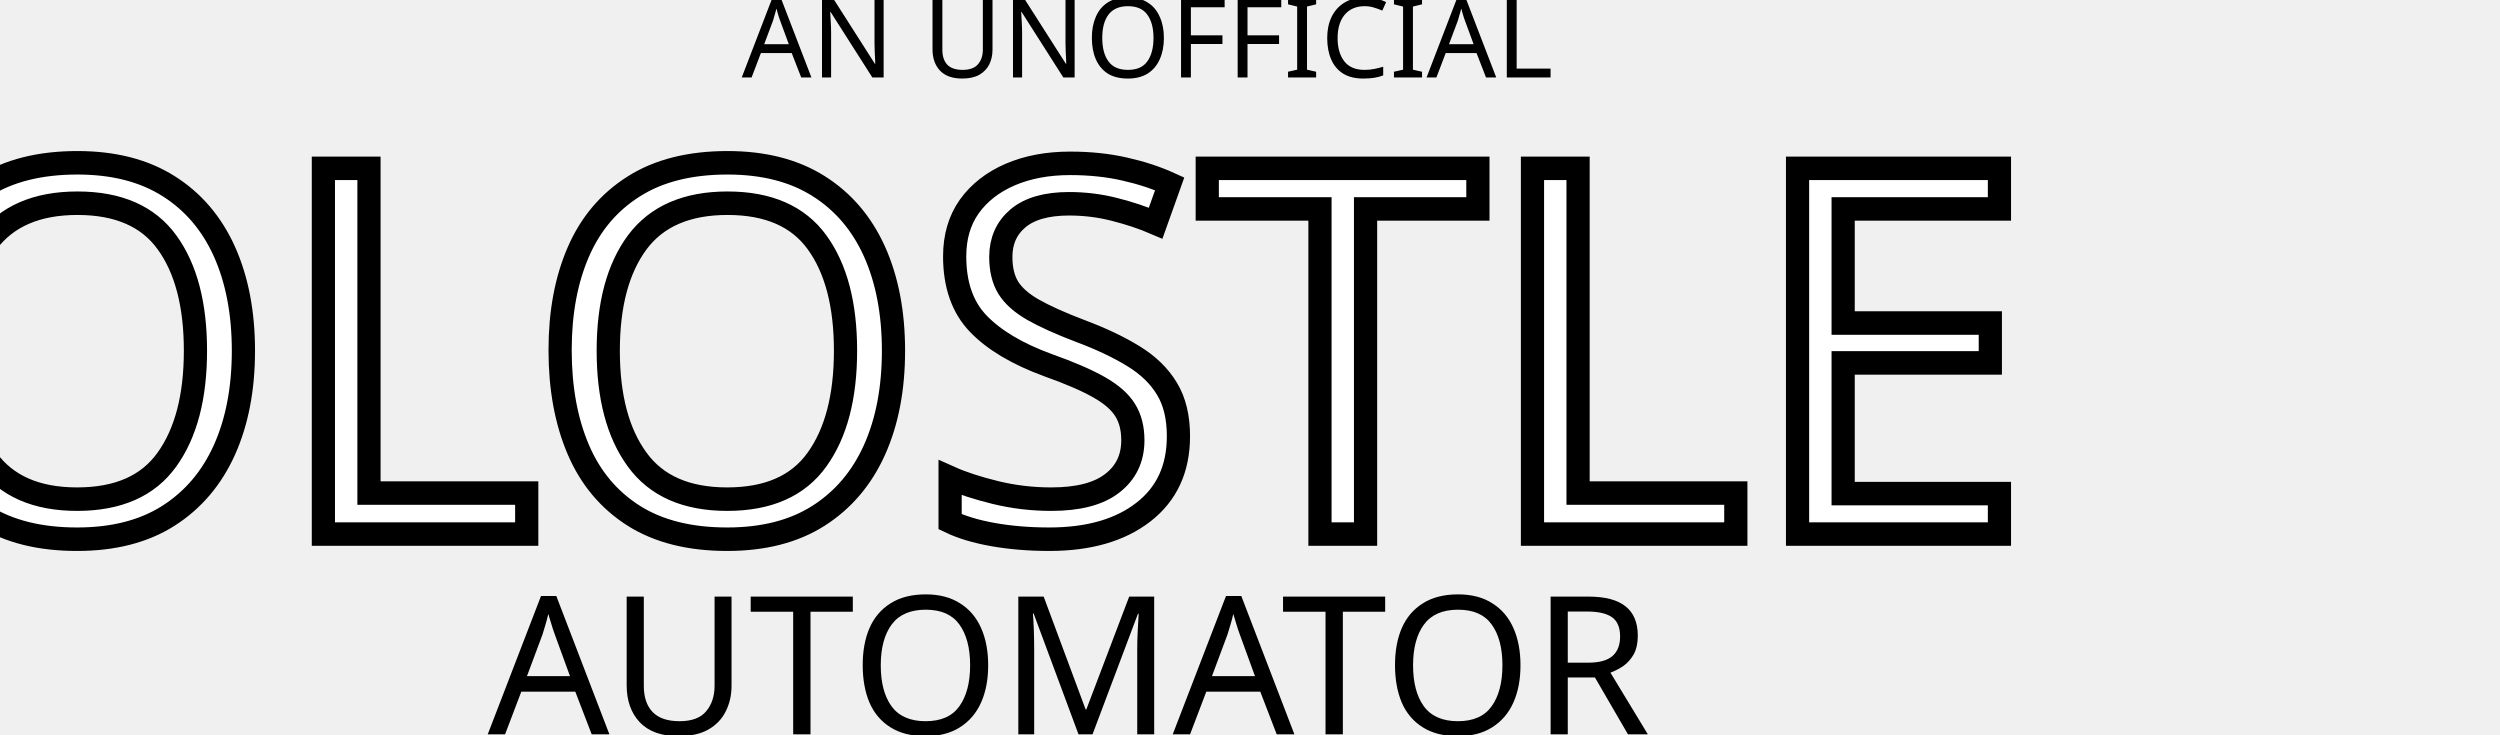
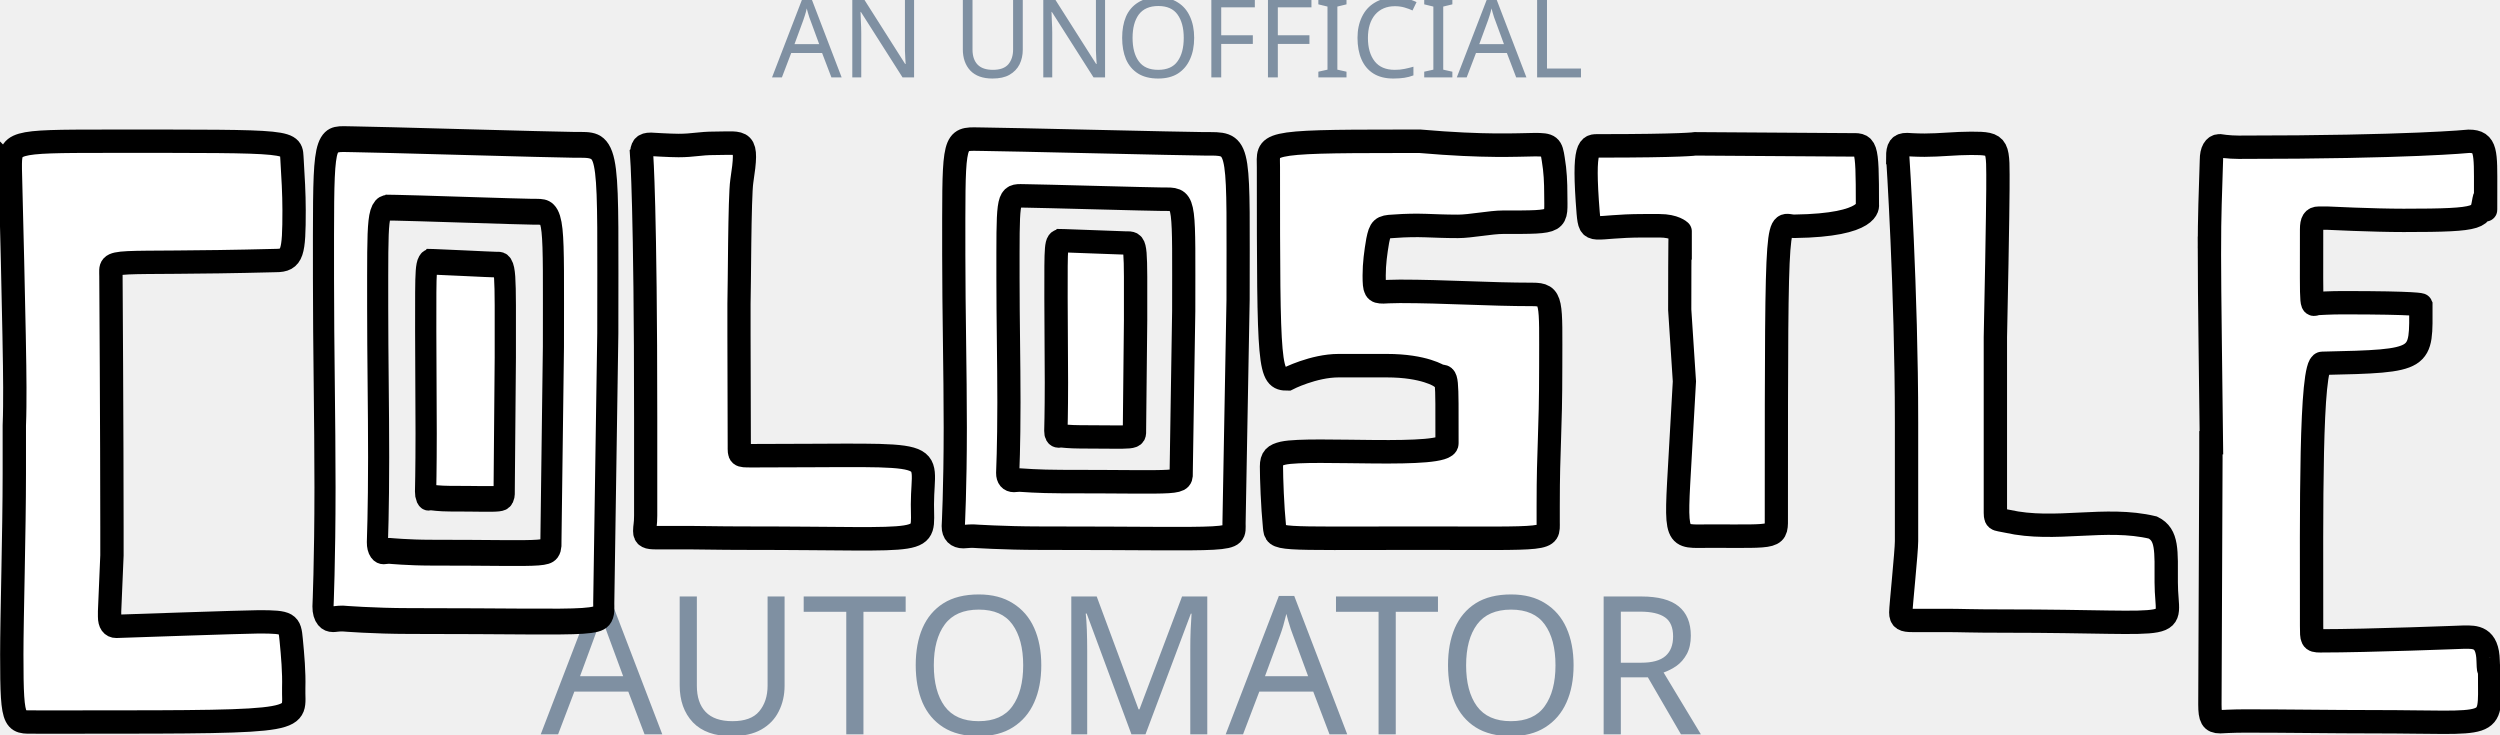
<svg xmlns="http://www.w3.org/2000/svg" width="56.205mm" height="16.509mm" viewBox="0 0 212.429 62.395" version="1.1" id="svg1" xml:space="preserve">
  <defs id="defs1" />
  <g id="layer1" transform="translate(-544.1585,-551.3719)">
-     <g id="layer1-4" transform="matrix(0.9917814,0,0,1.003977,5.345193,-2.192837)">
-       <text xml:space="preserve" style="font-weight:bold;font-size:16.329px;font-family:Arial;-inkscape-font-specification:'Arial, Bold';text-align:center;writing-mode:lr-tb;direction:ltr;text-anchor:middle;fill:#000000;stroke:none;stroke-width:0.749;-inkscape-stroke:none;paint-order:markers fill stroke" x="650.767" y="613.52" id="text169-5">
-         <tspan id="tspan169" x="650.767" y="613.52" style="font-style:normal;font-variant:normal;font-weight:normal;font-stretch:normal;font-family:'Berlin Sans FB';-inkscape-font-specification:'Berlin Sans FB';fill:#000000;stroke-width:0.749">AUTOMATOR</tspan>
-       </text>
-       <text xml:space="preserve" style="font-weight:bold;font-size:9.344px;font-family:Arial;-inkscape-font-specification:'Arial, Bold';text-align:center;writing-mode:lr-tb;direction:ltr;text-anchor:middle;fill:#000000;stroke:none;stroke-width:0.428;-inkscape-stroke:none;paint-order:markers fill stroke" x="650.682" y="557.924" id="text170-5">
-         <tspan id="tspan170" x="650.682" y="557.924" style="font-style:normal;font-variant:normal;font-weight:normal;font-stretch:normal;font-family:'Berlin Sans FB';-inkscape-font-specification:'Berlin Sans FB';fill:#000000;stroke-width:0.428">AN UNOFFICIAL</tspan>
-       </text>
-       <text xml:space="preserve" style="font-size:43.343px;font-family:'Berlin Sans FB';-inkscape-font-specification:'Berlin Sans FB';text-align:center;writing-mode:lr-tb;direction:ltr;text-anchor:middle;fill:#ffffff;stroke:#000000;stroke-width:1.988;-inkscape-stroke:none;paint-order:markers fill stroke" x="651.237" y="596.572" id="text1-1">
-         <tspan id="tspan1" x="651.237" y="596.572" style="font-style:normal;font-variant:normal;font-weight:normal;font-stretch:normal;font-family:'Summer Square';-inkscape-font-specification:'Summer Square';fill:#ffffff;stroke:#000000;stroke-width:1.988">COLOSTLE</tspan>
-       </text>
+     <text xml:space="preserve" style="font-weight:bold;font-size:16.294px;font-family:Arial;-inkscape-font-specification:'Arial, Bold';text-align:center;writing-mode:lr-tb;direction:ltr;text-anchor:middle;fill:#7f90a2;stroke:none;stroke-width:0.747;-inkscape-stroke:none;paint-order:markers fill stroke;fill-opacity:1" x="654.753" y="610.028" id="text169-5" transform="scale(0.9939077,1.00613)">
+       <tspan id="tspan169" x="654.753" y="610.028" style="font-style:normal;font-variant:normal;font-weight:normal;font-stretch:normal;font-family:'Berlin Sans FB';-inkscape-font-specification:'Berlin Sans FB';fill:#7f90a2;stroke-width:0.747;fill-opacity:1">AUTOMATOR</tspan>
+     </text>
+     <text xml:space="preserve" style="font-weight:bold;font-size:9.324px;font-family:Arial;-inkscape-font-specification:'Arial, Bold';text-align:center;writing-mode:lr-tb;direction:ltr;text-anchor:middle;fill:#7f90a2;stroke:none;stroke-width:0.428;-inkscape-stroke:none;paint-order:markers fill stroke;fill-opacity:1" x="654.668" y="554.551" id="text170-5" transform="scale(0.9939077,1.00613)">
+       <tspan id="tspan170" x="654.668" y="554.551" style="font-style:normal;font-variant:normal;font-weight:normal;font-stretch:normal;font-family:'Berlin Sans FB';-inkscape-font-specification:'Berlin Sans FB';fill:#7f90a2;stroke-width:0.428;fill-opacity:1">AN UNOFFICIAL</tspan>
+     </text>
+     <path style="font-size:43.25px;font-family:'Summer Square';-inkscape-font-specification:'Summer Square';text-align:center;text-anchor:middle;fill:#ffffff;stroke:#000000;stroke-width:1.983;paint-order:markers fill stroke" d="m 731.894,572.464 c 0,4.004 0.129,12.267 0.172,16.526 h -0.043 v 1.398 c 0,1.144 -0.086,20.022 -0.086,20.848 0,1.144 0.172,1.462 0.86,1.462 0,0 1.075,-0.064 2.149,-0.064 3.654,0 7.308,0.064 10.919,0.064 10.446,0 9.844,0.763 9.844,-3.814 0,-1.525 -0.086,0.246 -0.129,-1.343 -0.043,-2.098 -1.118,-2.034 -2.02,-2.034 0,0 -8.081,0.318 -12.251,0.318 -0.731,0 -0.731,-0.127 -0.731,-1.271 0,-9.534 -0.129,-22.313 0.903,-22.313 8.769,-0.191 8.382,-0.254 8.382,-4.958 0,0 -0.086,-0.19 -6.706,-0.19 -0.946,0 -2.02,0.064 -2.02,0.064 -0.645,0 -0.559,1.202 -0.559,-6.298 0,-0.699 0.172,-0.953 0.602,-0.953 h 0.387 0.344 c 0,0 3.869,0.191 6.491,0.191 6.921,0 6.534,-0.254 6.835,-1.78 0.129,-0.826 0.129,3.003 0.129,-0.874 0,-3.115 0.086,-4.068 -1.419,-4.068 0,0 -4.943,0.508 -19.559,0.508 -0.86,0 -1.633,-0.127 -1.633,-0.127 -0.43,0 -0.688,0.445 -0.688,1.208 -0.086,2.542 -0.172,5.021 -0.172,7.5 z" id="path9" />
+     <path style="font-size:43.25px;font-family:'Summer Square';-inkscape-font-specification:'Summer Square';text-align:center;text-anchor:middle;fill:#ffffff;stroke:#000000;stroke-width:1.983;paint-order:markers fill stroke" d="m 705.414,564.708 c 0,0 0.746,11.358 0.746,22.535 v 10.109 c 0,0.895 -0.488,5.581 -0.488,6.055 0,0.579 0.258,0.684 0.989,0.684 h 2.88 c 1.247,0 2.02,0.053 4.857,0.053 16.034,0 13.828,1.037 13.828,-3.28 0,-2.729 0.121,-4.043 -1.136,-4.668 -4.026,-0.965 -8.292,0.388 -12.349,-0.529 -1.056,-0.239 -1.032,0 -1.032,-1.053 v -11.426 -3.159 c 0.043,-1.58 0.215,-11.004 0.215,-12.584 0,-3.738 0.172,-3.896 -2.278,-3.896 -1.333,0 -2.665,0.158 -3.955,0.158 -0.731,0 -1.505,-0.053 -1.505,-0.053 -0.602,0 -0.774,0.263 -0.774,1.053 z" id="path8" />
+     <path style="font-size:43.25px;font-family:'Summer Square';-inkscape-font-specification:'Summer Square';text-align:center;text-anchor:middle;fill:#ffffff;stroke:#000000;stroke-width:1.983;paint-order:markers fill stroke" d="m 691.498,580.222 -0.357,6.233 c -0.423,7.384 -0.519,6.834 2.552,6.834 5.925,0 5.666,0.216 5.666,-1.73 v -0.995 c 0,-26.08 0.043,-23.398 1.557,-23.442 6.661,-0.086 6.228,-1.817 6.228,-1.817 0,-5.32 -0.086,-5.06 -1.557,-5.06 l -13.148,-0.086 c 0,0 -0.995,0.173 -8.261,0.173 -0.822,0 -1.384,-0.216 -0.908,5.666 0.173,1.903 0.303,1.081 4.714,1.081 h 1.384 c 1.298,0 1.773,0.476 1.773,0.476 0,-0.086 -0.043,0.476 -0.043,6.617 z" transform="scale(0.9939077,1.00613)" id="path7" />
+     <path style="font-size:43.25px;font-family:'Summer Square';-inkscape-font-specification:'Summer Square';text-align:center;text-anchor:middle;fill:#ffffff;stroke:#000000;stroke-width:1.983;paint-order:markers fill stroke" d="m 667.18,559.943 c -11.98,0 -11.245,0.173 -11.245,2.206 0,17.214 0.043,17.862 1.643,17.862 0,0 2.199,-1.117 4.361,-1.117 h 4.109 c 3.244,0 4.548,0.901 4.548,0.901 0.649,0 0.606,-0.173 0.606,5.666 0,1.298 -11.591,0.303 -14.013,0.822 -0.735,0.173 -0.995,0.389 -0.995,1.125 0,0.995 0.086,3.374 0.26,5.104 0.13,1.125 -0.13,0.952 12.197,0.952 11.678,0 11.202,0.216 11.202,-1.384 v -1.341 c 0,-5.147 0.216,-5.922 0.216,-11.761 0,-5.536 0.173,-6.101 -1.557,-6.101 -3.763,0 -7.526,-0.26 -11.332,-0.26 -0.692,0 -1.427,0.043 -1.427,0.043 -0.692,0 -0.778,-0.13 -0.778,-1.384 0,-0.995 0.13,-1.946 0.303,-2.941 0.216,-1.038 0.346,-1.168 1.341,-1.211 2.336,-0.173 3.184,0.006 5.519,0.006 1.081,0 2.785,-0.352 3.866,-0.352 4.931,0 4.498,0.043 4.498,-2.379 0,-0.952 -0.043,-1.946 -0.216,-2.941 -0.346,-2.206 -0.26,-0.562 -11.375,-1.514 h -1.73 z" transform="scale(0.9939077,1.00613)" id="path6" />
+     <path style="font-size:43.25px;font-family:'Summer Square';-inkscape-font-specification:'Summer Square';text-align:center;text-anchor:middle;fill:#ffffff;stroke:#000000;stroke-width:1.983;paint-order:markers fill stroke" d="m 602.348,561.068 c 0,0 0.346,4.455 0.346,22.187 v 8.304 c 0,0.735 -0.086,0.908 -0.086,1.298 0,0.476 0.26,0.562 0.995,0.562 h 2.898 c 1.254,0 2.033,0.043 4.887,0.043 16.132,0 14.958,0.692 14.965,-2.855 0.009,-4.761 2.054,-4.109 -14.186,-4.109 h -0.432 c -1.081,0 -1.038,0 -1.038,-0.865 l -0.025,-9.345 v -2.595 c 0.043,-1.298 0.043,-9.094 0.241,-10.377 0.566,-3.67 0.173,-3.201 -2.292,-3.201 -1.341,0 -1.823,0.186 -3.121,0.186 -0.735,0 -2.372,-0.1 -2.372,-0.1 -0.606,0 -0.778,0.216 -0.778,0.865 z" transform="scale(0.9939077,1.00613)" id="path3" />
+     <path style="font-size:43.25px;font-family:'Summer Square';-inkscape-font-specification:'Summer Square';text-align:center;text-anchor:middle;fill:#ffffff;stroke:#000000;stroke-width:1.983;paint-order:markers fill stroke" d="m 545.031,565.666 c 0,0 0.387,14.985 0.387,18.619 0,1.084 0,2.168 -0.043,3.252 v 4.081 c 0,4.91 -0.215,12.243 -0.215,15.367 0,6.44 0.215,5.675 2.364,5.739 h 3.353 c 19.903,0 18.16,-0.048 18.24,-2.903 0.038,-1.339 -0.086,-2.742 -0.215,-4.081 -0.129,-1.403 -0.215,-1.53 -2.751,-1.53 -1.075,0 -12.122,0.383 -12.122,0.383 -0.344,0 -0.559,-0.255 -0.559,-0.829 v -0.446 l 0.201,-4.749 v -2.423 c 0,-7.907 -0.086,-21.298 -0.086,-21.298 0,-1.658 -0.774,-0.956 14.014,-1.339 1.419,0 1.548,-0.638 1.548,-4.272 0,-1.403 -0.086,-2.869 -0.172,-4.272 -0.129,-1.658 0.731,-1.594 -15.776,-1.594 -8.21,0 -8.167,0.064 -8.167,2.296 z" id="text1-1" />
+     <g id="g11">
+       <path id="path4" style="font-size:43.25px;font-family:'Summer Square';-inkscape-font-specification:'Summer Square';text-align:center;text-anchor:middle;fill:#ffffff;stroke:#000000;stroke-width:1.983;paint-order:markers fill stroke" d="M 630.763 559.757 C 628.933 559.753 629.034 560.311 629.034 569.545 C 629.034 574.389 629.163 579.276 629.163 584.12 C 629.163 589.266 628.99 592.467 628.99 592.467 C 628.99 593.029 629.293 593.333 629.855 593.333 C 630.071 593.333 630.201 593.288 630.677 593.288 C 630.677 593.288 633.314 593.463 636.385 593.463 C 653.728 593.463 652.994 593.85 652.994 592.207 C 653.037 590.001 653.34 573.35 653.34 573.35 C 653.34 560.677 653.6 560.159 651.005 560.159 L 650.441 560.159 C 649.057 560.159 632.882 559.771 631.671 559.771 C 631.325 559.771 631.024 559.758 630.763 559.757 z M 634.738 564.55 C 634.9 564.551 635.087 564.56 635.3 564.56 C 636.049 564.56 646.047 564.837 646.902 564.837 L 647.25 564.837 C 648.854 564.837 648.693 565.209 648.693 574.282 C 648.693 574.282 648.507 586.204 648.48 587.783 C 648.48 588.959 648.934 588.682 638.215 588.682 C 636.317 588.682 634.685 588.555 634.685 588.555 C 634.391 588.555 634.312 588.588 634.178 588.588 C 633.831 588.588 633.644 588.37 633.644 587.967 C 633.644 587.967 633.75 585.677 633.75 581.992 C 633.75 578.524 633.669 575.026 633.669 571.558 C 633.669 564.947 633.608 564.546 634.738 564.55 z " transform="scale(0.9939077,1.00613)" />
+       <path id="path11" style="font-size:43.25px;font-family:'Summer Square';-inkscape-font-specification:'Summer Square';text-align:center;text-anchor:middle;fill:#ffffff;stroke:#000000;stroke-width:1.983;paint-order:markers fill stroke" d="m 634.37,571.822 c -0.509,-0.003 -0.481,0.274 -0.481,4.841 0,2.396 0.036,4.812 0.036,7.208 0,2.545 -0.048,4.128 -0.048,4.128 0,0.278 0.084,0.428 0.241,0.428 0.06,0 0.096,-0.022 0.229,-0.022 0,0 0.734,0.086 1.588,0.086 4.825,0 4.621,0.192 4.621,-0.621 0.012,-1.091 0.096,-9.326 0.096,-9.326 0,-6.267 0.072,-6.524 -0.649,-6.524 h -0.157 c -0.385,0 -4.885,-0.192 -5.222,-0.192 -0.096,0 -0.18,-0.006 -0.253,-0.007 z" />
+     </g>
+     <g id="g13" transform="matrix(1,0,0,1.207567,-53.5562,-116.8982)" style="stroke-width:0.91">
+       <path id="path12" style="font-size:43.25px;font-family:'Summer Square';-inkscape-font-specification:'Summer Square';text-align:center;text-anchor:middle;fill:#ffffff;stroke:#000000;stroke-width:1.805;paint-order:markers fill stroke" d="m 630.763,559.757 c -1.83,-0.005 -1.729,0.554 -1.729,9.788 0,4.844 0.13,9.731 0.13,14.575 0,5.147 -0.173,8.347 -0.173,8.347 0,0.562 0.302,0.866 0.865,0.866 0.216,0 0.346,-0.045 0.821,-0.045 0,0 2.638,0.175 5.709,0.175 17.343,0 16.609,0.388 16.609,-1.256 0.043,-2.206 0.346,-18.857 0.346,-18.857 0,-12.672 0.26,-13.191 -2.335,-13.191 h -0.564 c -1.384,0 -17.56,-0.388 -18.771,-0.388 -0.346,0 -0.647,-0.013 -0.908,-0.014 z m 3.975,4.793 c 0.162,9.9e-4 0.348,0.01 0.562,0.01 0.749,0 10.746,0.278 11.602,0.278 h 0.348 c 1.604,0 1.442,0.372 1.442,9.444 0,0 -0.185,11.922 -0.212,13.501 0,1.177 0.454,0.899 -10.266,0.899 -1.898,0 -3.529,-0.126 -3.529,-0.126 -0.294,0 -0.373,0.033 -0.507,0.033 -0.348,0 -0.535,-0.219 -0.535,-0.621 0,0 0.106,-2.29 0.106,-5.975 0,-3.468 -0.081,-6.966 -0.081,-10.434 0,-6.611 -0.062,-7.012 1.069,-7.008 z" transform="scale(0.9939077,1.00613)" />
+       <path id="path13" style="font-size:43.25px;font-family:'Summer Square';-inkscape-font-specification:'Summer Square';text-align:center;text-anchor:middle;fill:#ffffff;stroke:#000000;stroke-width:1.805;paint-order:markers fill stroke" d="m 634.37,571.822 c -0.509,-0.003 -0.481,0.274 -0.481,4.841 0,2.396 0.036,4.812 0.036,7.208 0,2.545 -0.048,4.128 -0.048,4.128 0,0.278 0.084,0.428 0.241,0.428 0.06,0 0.096,-0.022 0.229,-0.022 0,0 0.734,0.086 1.588,0.086 4.825,0 4.621,0.192 4.621,-0.621 0.012,-1.091 0.096,-9.326 0.096,-9.326 0,-6.267 0.072,-6.524 -0.649,-6.524 h -0.157 c -0.385,0 -4.885,-0.192 -5.222,-0.192 -0.096,0 -0.18,-0.006 -0.253,-0.007 z" />
    </g>
  </g>
</svg>
